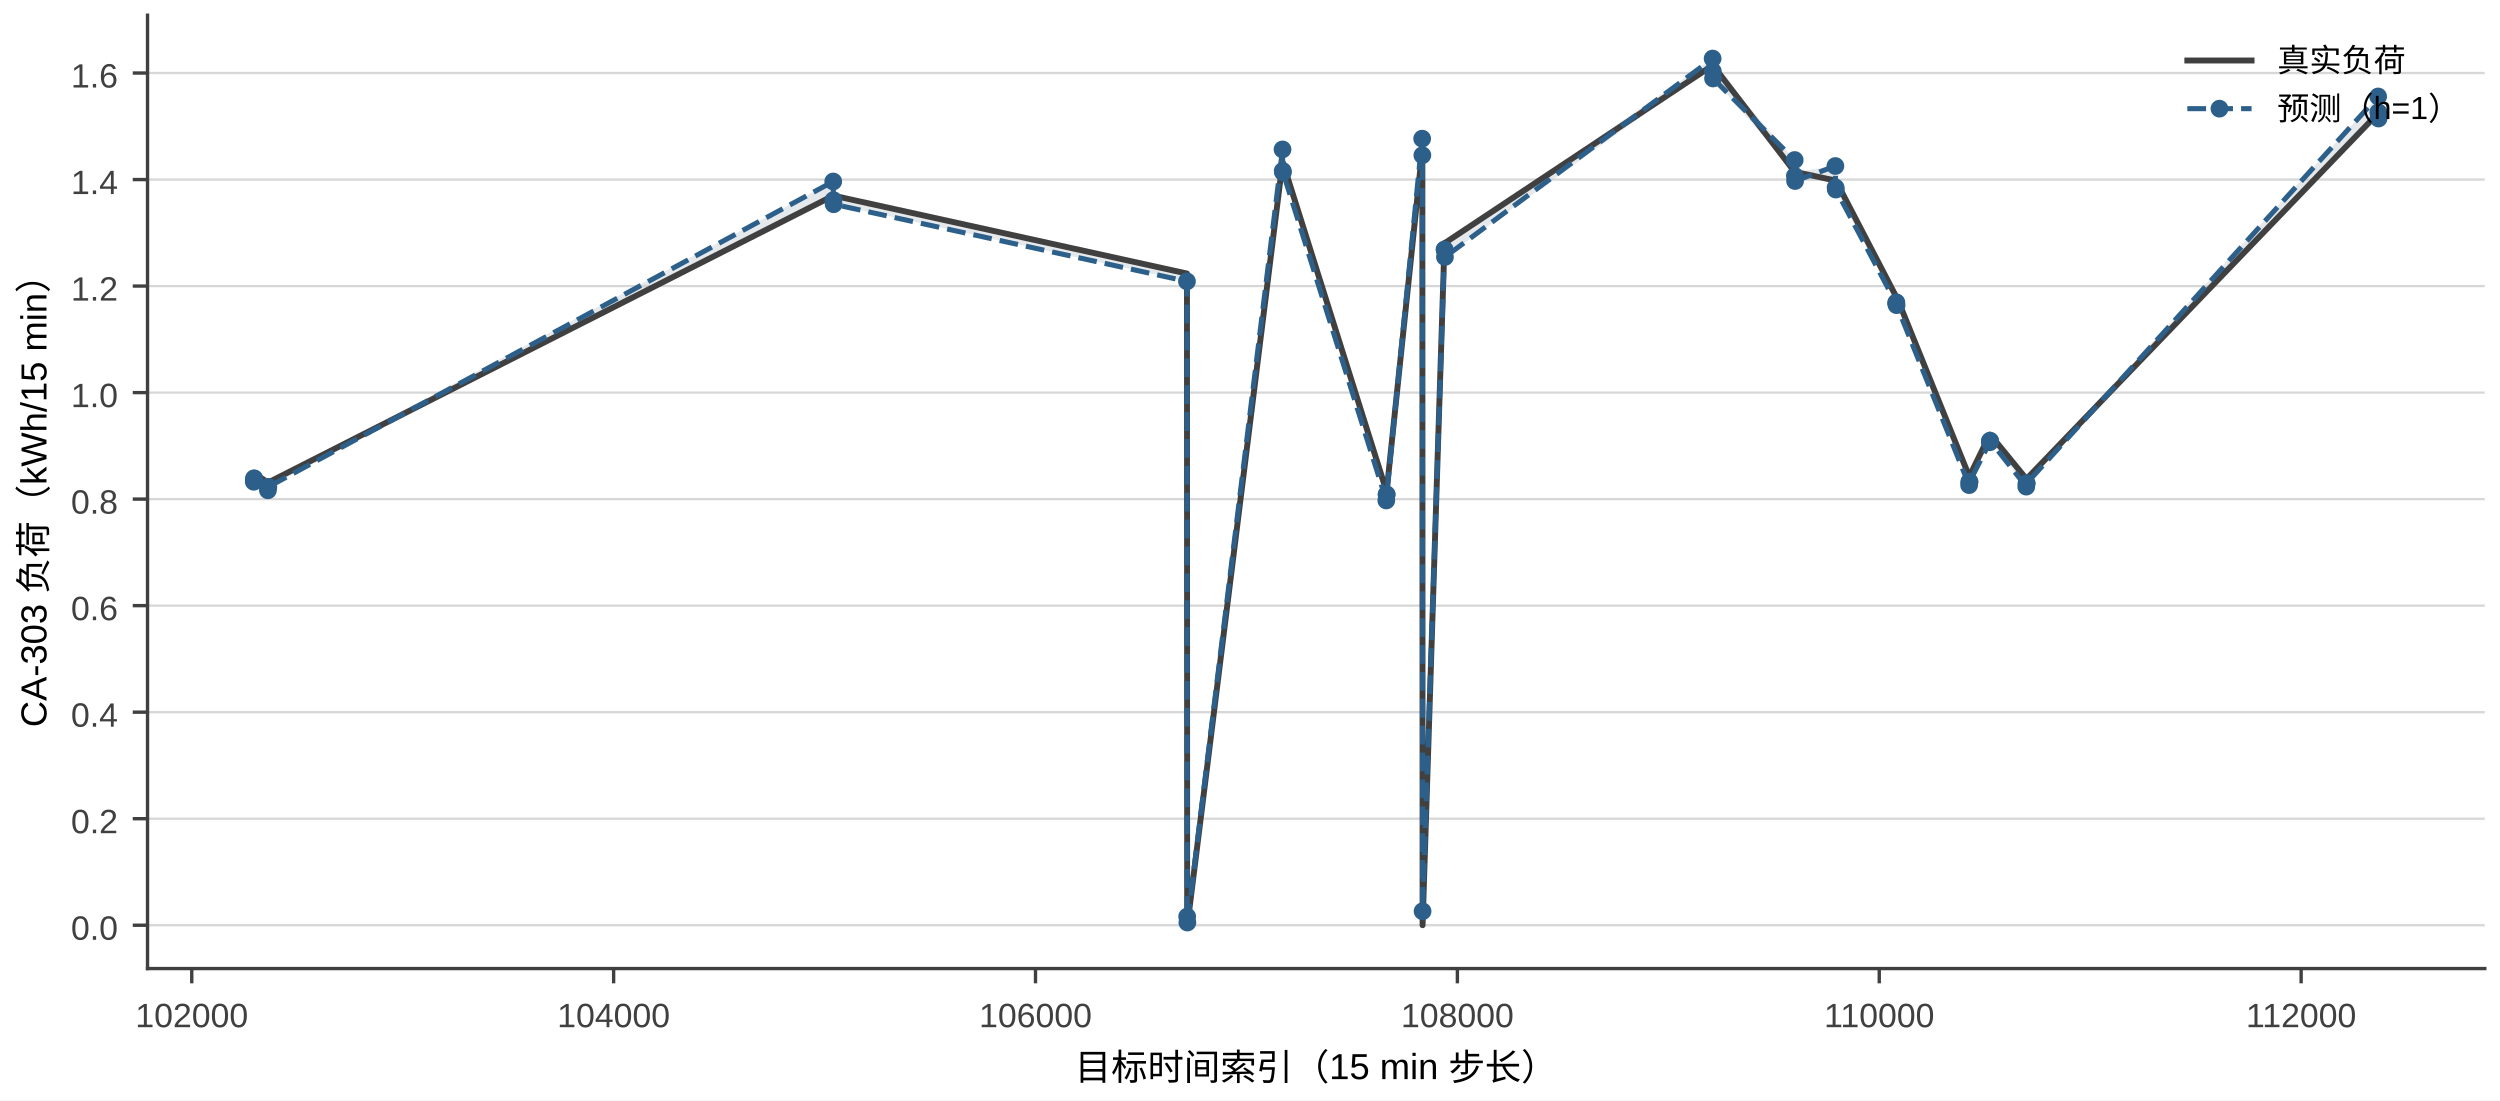
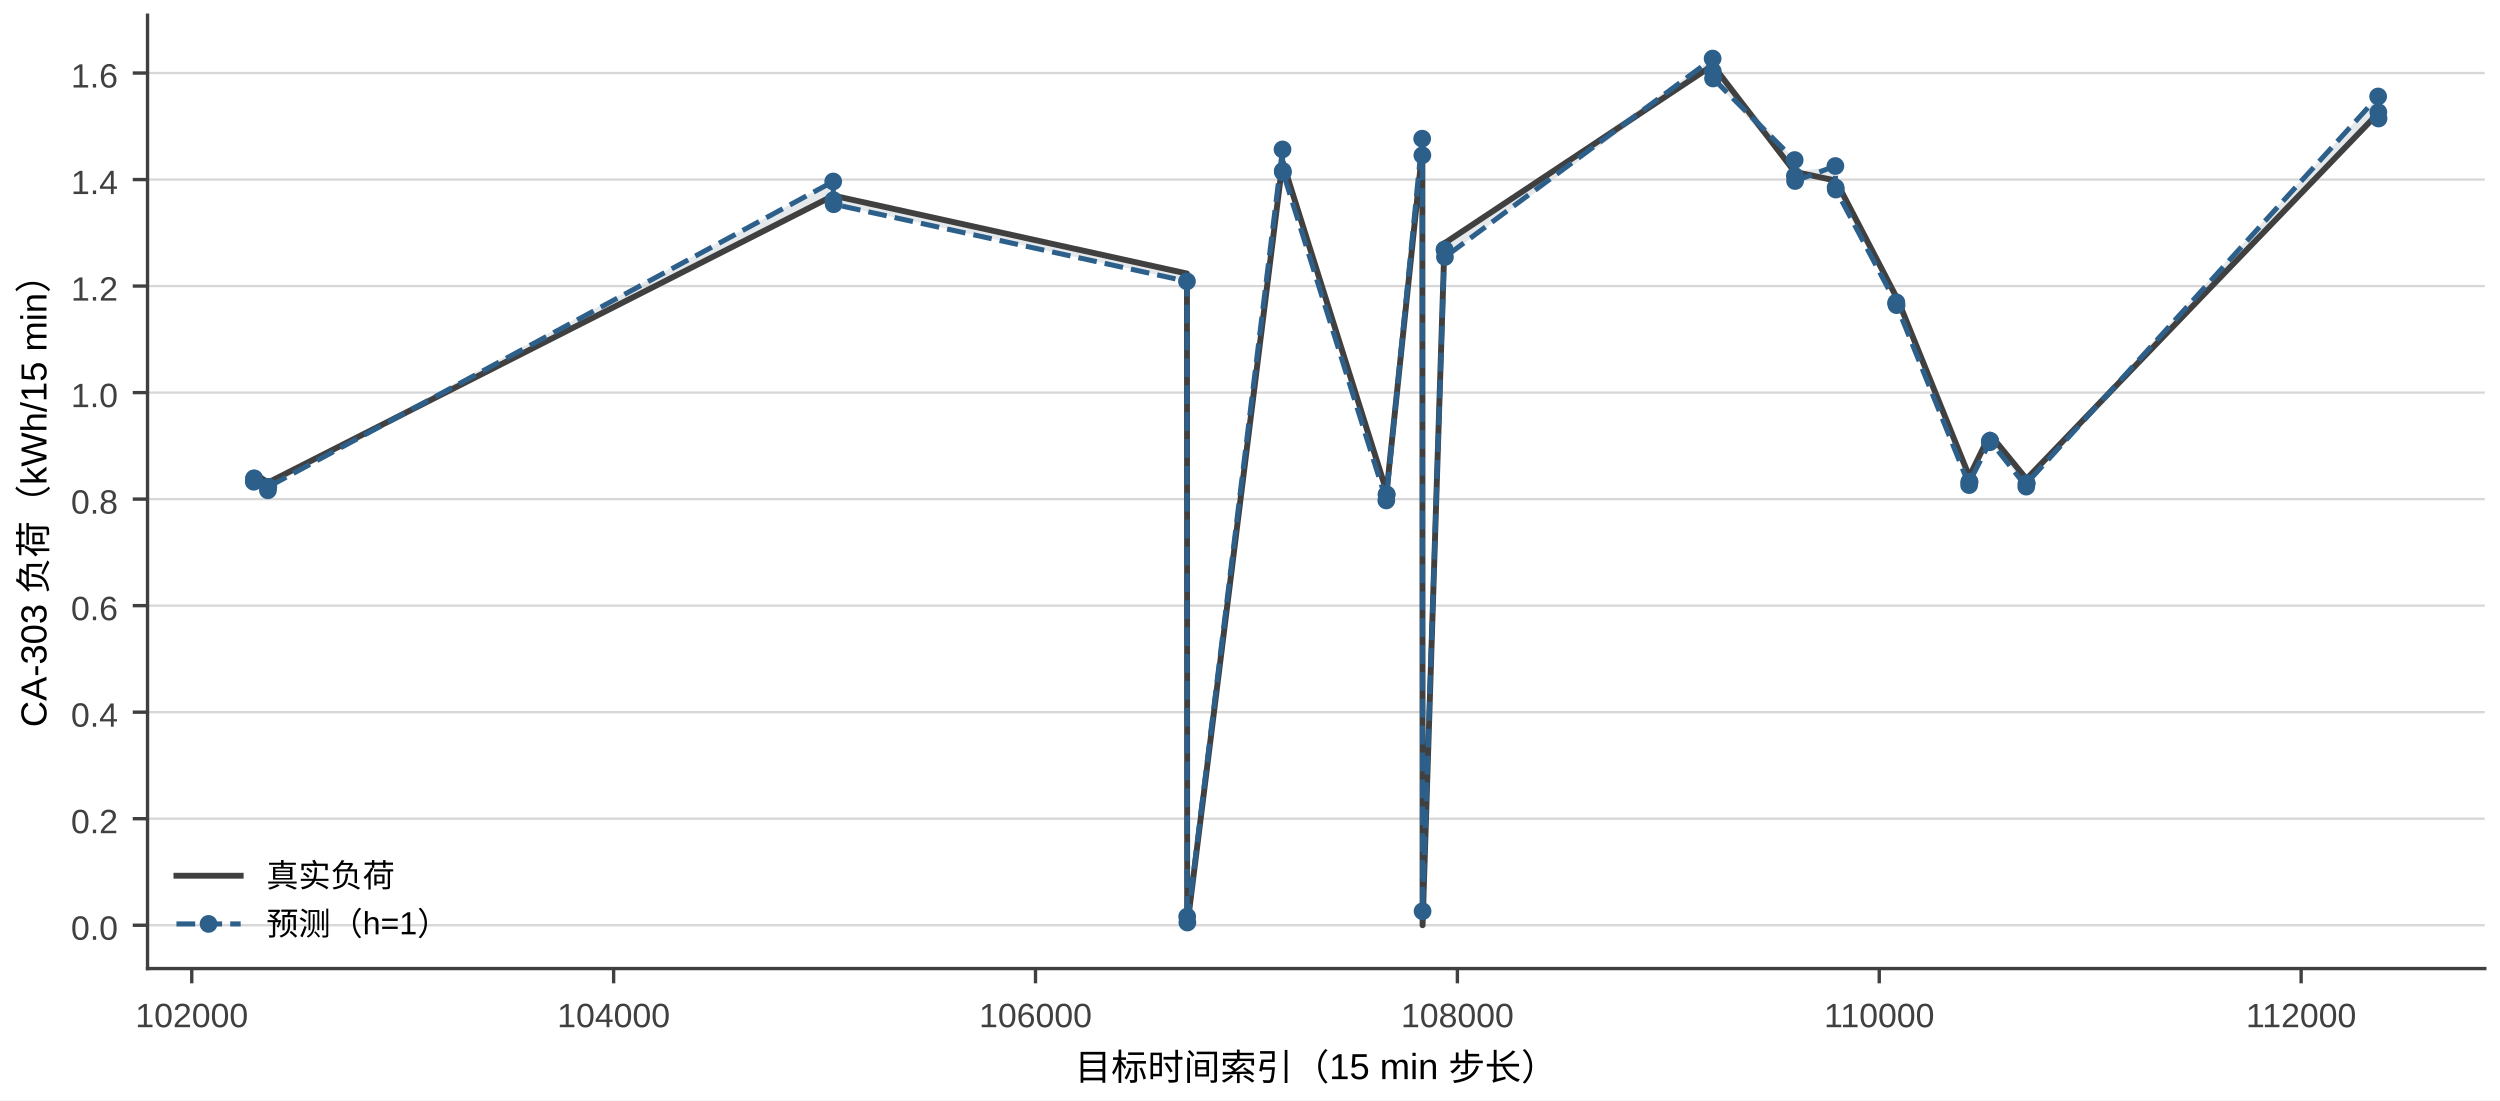
<svg xmlns="http://www.w3.org/2000/svg" xmlns:xlink="http://www.w3.org/1999/xlink" width="591.6pt" height="260.4pt" viewBox="0 0 591.6 260.4" version="1.1">
  <defs>
    <style type="text/css">*{stroke-linejoin: round; stroke-linecap: butt}</style>
  </defs>
  <g id="figure_1">
    <g id="patch_1">
      <path d="M 0 260.4  L 591.6 260.4  L 591.6 0  L 0 0  z " style="fill: #ffffff" />
    </g>
    <g id="axes_1">
      <g id="patch_2">
        <path d="M 34.913 229.2  L 588 229.2  L 588 3.6  L 34.913 3.6  z " style="fill: #ffffff" />
      </g>
      <g id="FillBetweenPolyCollection_1">
        <defs>
-           <path id="mf6bb26ad68" d="M 60.053 -148.361  L 60.053 -146.394  L 60.103 -147.151  L 60.153 -147.201  L 63.397 -144.374  L 63.447 -145.158  L 63.497 -145.18  L 197.173 -214.089  L 197.223 -213.043  L 197.273 -212.069  L 280.882 -193.818  L 280.932 -41.455  L 280.982 -41.455  L 303.494 -221.904  L 303.544 -219.957  L 303.594 -219.64  L 328.053 -141.969  L 328.103 -143.375  L 328.153 -143.39  L 336.539 -224.551  L 336.589 -223.659  L 336.639 -41.455  L 341.83 -201.358  L 341.88 -201.275  L 341.93 -199.582  L 405.274 -244.931  L 405.324 -243.526  L 405.373 -241.826  L 424.691 -219.719  L 424.741 -218.766  L 424.791 -217.564  L 434.325 -217.676  L 434.375 -216.021  L 434.425 -215.54  L 448.701 -188.614  L 448.751 -188.858  L 448.801 -188.189  L 465.972 -145.604  L 466.022 -146.386  L 466.072 -146.373  L 470.864 -155.744  L 470.913 -156.102  L 470.963 -156.057  L 479.499 -145.243  L 479.549 -146.008  L 479.599 -146.031  L 562.759 -233.61  L 562.809 -233.61  L 562.859 -232.354  L 562.859 -233.61  L 562.859 -233.61  L 562.809 -233.853  L 562.759 -237.57  L 479.599 -147.109  L 479.549 -147.109  L 479.499 -147.109  L 470.963 -157.565  L 470.913 -157.565  L 470.864 -157.565  L 466.072 -147.741  L 466.022 -147.741  L 465.972 -147.741  L 448.801 -190.219  L 448.751 -190.219  L 448.701 -190.219  L 434.425 -217.676  L 434.375 -217.676  L 434.325 -221.112  L 424.791 -219.719  L 424.741 -219.719  L 424.691 -222.533  L 405.373 -244.931  L 405.324 -244.931  L 405.274 -246.545  L 341.93 -202.914  L 341.88 -202.914  L 341.83 -202.914  L 336.639 -44.759  L 336.589 -224.551  L 336.539 -227.584  L 328.153 -144.29  L 328.103 -144.29  L 328.053 -144.29  L 303.594 -221.904  L 303.544 -221.904  L 303.494 -225.039  L 280.982 -42.092  L 280.932 -43.506  L 280.882 -195.666  L 197.273 -214.089  L 197.223 -214.089  L 197.173 -217.451  L 63.497 -146.237  L 63.447 -146.237  L 63.397 -146.237  L 60.153 -148.361  L 60.103 -148.361  L 60.053 -148.361  z " />
+           <path id="mc96fd4f074" d="M 60.053 -148.361  L 60.053 -146.394  L 60.103 -147.151  L 60.153 -147.201  L 63.397 -144.374  L 63.447 -145.158  L 63.497 -145.18  L 197.173 -214.089  L 197.223 -213.043  L 197.273 -212.069  L 280.882 -193.818  L 280.932 -41.455  L 280.982 -41.455  L 303.494 -221.904  L 303.544 -219.957  L 303.594 -219.64  L 328.053 -141.969  L 328.103 -143.375  L 328.153 -143.39  L 336.539 -224.551  L 336.589 -223.659  L 336.639 -41.455  L 341.83 -201.358  L 341.88 -201.275  L 341.93 -199.582  L 405.274 -244.931  L 405.324 -243.526  L 405.373 -241.826  L 424.691 -219.719  L 424.741 -218.766  L 424.791 -217.564  L 434.325 -217.676  L 434.375 -216.021  L 434.425 -215.54  L 448.701 -188.614  L 448.751 -188.858  L 448.801 -188.189  L 465.972 -145.604  L 466.022 -146.386  L 466.072 -146.373  L 470.864 -155.744  L 470.913 -156.102  L 470.963 -156.057  L 479.499 -145.243  L 479.549 -146.008  L 479.599 -146.031  L 562.759 -233.61  L 562.809 -233.61  L 562.859 -232.354  L 562.859 -233.61  L 562.859 -233.61  L 562.809 -233.853  L 562.759 -237.57  L 479.599 -147.109  L 479.549 -147.109  L 479.499 -147.109  L 470.963 -157.565  L 470.913 -157.565  L 470.864 -157.565  L 466.072 -147.741  L 466.022 -147.741  L 465.972 -147.741  L 448.801 -190.219  L 448.751 -190.219  L 448.701 -190.219  L 434.425 -217.676  L 434.375 -217.676  L 434.325 -221.112  L 424.791 -219.719  L 424.741 -219.719  L 424.691 -222.533  L 405.373 -244.931  L 405.324 -244.931  L 405.274 -246.545  L 341.93 -202.914  L 341.88 -202.914  L 341.83 -202.914  L 336.639 -44.759  L 336.589 -224.551  L 336.539 -227.584  L 328.153 -144.29  L 328.103 -144.29  L 328.053 -144.29  L 303.594 -221.904  L 303.544 -221.904  L 303.494 -225.039  L 280.982 -42.092  L 280.932 -43.506  L 280.882 -195.666  L 197.273 -214.089  L 197.223 -214.089  L 197.173 -217.451  L 63.497 -146.237  L 63.447 -146.237  L 63.397 -146.237  L 60.153 -148.361  L 60.103 -148.361  L 60.053 -148.361  z " />
        </defs>
-         <g clip-path="url(#pbb7ece6776)">
-           <use xlink:href="#mf6bb26ad68" x="0" y="260.4" style="fill: #e6e9ec" />
+         <g clip-path="url(#pa74c8d5afb)">
+           <use xlink:href="#mc96fd4f074" x="0" y="260.4" style="fill: #e6e9ec" />
        </g>
      </g>
      <g id="matplotlib.axis_1">
        <g id="xtick_1">
          <g id="line2d_1">
            <defs>
-               <path id="mc9e883fb8c" d="M 0 0  L 0 3.5  " style="stroke: #404040; stroke-width: 0.8" />
+               <path id="m8058460476" d="M 0 0  L 0 3.5  " style="stroke: #404040; stroke-width: 0.8" />
            </defs>
            <g>
-               <use xlink:href="#mc9e883fb8c" x="45.377" y="229.2" style="fill: #404040; stroke: #404040; stroke-width: 0.8" />
+               <use xlink:href="#m8058460476" x="45.377" y="229.2" style="fill: #404040; stroke: #404040; stroke-width: 0.8" />
            </g>
          </g>
          <g id="text_1">
            <text style="font-size: 8px; font-family: 'PingFang SC', 'Arial', 'Helvetica', 'DejaVu Sans', sans-serif; text-anchor: middle; fill: #404040" x="45.377" y="243.08" transform="rotate(-0 45.37744 243.0795)">102000</text>
          </g>
        </g>
        <g id="xtick_2">
          <g id="line2d_2">
            <g>
-               <use xlink:href="#mc9e883fb8c" x="145.21" y="229.2" style="fill: #404040; stroke: #404040; stroke-width: 0.8" />
+               <use xlink:href="#m8058460476" x="145.21" y="229.2" style="fill: #404040; stroke: #404040; stroke-width: 0.8" />
            </g>
          </g>
          <g id="text_2">
            <text style="font-size: 8px; font-family: 'PingFang SC', 'Arial', 'Helvetica', 'DejaVu Sans', sans-serif; text-anchor: middle; fill: #404040" x="145.21" y="243.08" transform="rotate(-0 145.2099 243.0795)">104000</text>
          </g>
        </g>
        <g id="xtick_3">
          <g id="line2d_3">
            <g>
-               <use xlink:href="#mc9e883fb8c" x="245.042" y="229.2" style="fill: #404040; stroke: #404040; stroke-width: 0.8" />
+               <use xlink:href="#m8058460476" x="245.042" y="229.2" style="fill: #404040; stroke: #404040; stroke-width: 0.8" />
            </g>
          </g>
          <g id="text_3">
            <text style="font-size: 8px; font-family: 'PingFang SC', 'Arial', 'Helvetica', 'DejaVu Sans', sans-serif; text-anchor: middle; fill: #404040" x="245.042" y="243.08" transform="rotate(-0 245.0424 243.0795)">106000</text>
          </g>
        </g>
        <g id="xtick_4">
          <g id="line2d_4">
            <g>
-               <use xlink:href="#mc9e883fb8c" x="344.875" y="229.2" style="fill: #404040; stroke: #404040; stroke-width: 0.8" />
+               <use xlink:href="#m8058460476" x="344.875" y="229.2" style="fill: #404040; stroke: #404040; stroke-width: 0.8" />
            </g>
          </g>
          <g id="text_4">
            <text style="font-size: 8px; font-family: 'PingFang SC', 'Arial', 'Helvetica', 'DejaVu Sans', sans-serif; text-anchor: middle; fill: #404040" x="344.875" y="243.08" transform="rotate(-0 344.8749 243.0795)">108000</text>
          </g>
        </g>
        <g id="xtick_5">
          <g id="line2d_5">
            <g>
-               <use xlink:href="#mc9e883fb8c" x="444.707" y="229.2" style="fill: #404040; stroke: #404040; stroke-width: 0.8" />
+               <use xlink:href="#m8058460476" x="444.707" y="229.2" style="fill: #404040; stroke: #404040; stroke-width: 0.8" />
            </g>
          </g>
          <g id="text_5">
            <text style="font-size: 8px; font-family: 'PingFang SC', 'Arial', 'Helvetica', 'DejaVu Sans', sans-serif; text-anchor: middle; fill: #404040" x="444.707" y="243.08" transform="rotate(-0 444.7074 243.0795)">110000</text>
          </g>
        </g>
        <g id="xtick_6">
          <g id="line2d_6">
            <g>
-               <use xlink:href="#mc9e883fb8c" x="544.54" y="229.2" style="fill: #404040; stroke: #404040; stroke-width: 0.8" />
+               <use xlink:href="#m8058460476" x="544.54" y="229.2" style="fill: #404040; stroke: #404040; stroke-width: 0.8" />
            </g>
          </g>
          <g id="text_6">
            <text style="font-size: 8px; font-family: 'PingFang SC', 'Arial', 'Helvetica', 'DejaVu Sans', sans-serif; text-anchor: middle; fill: #404040" x="544.54" y="243.08" transform="rotate(-0 544.5399 243.0795)">112000</text>
          </g>
        </g>
        <g id="text_7">
          <text style="font-size: 8.6px; font-family: 'PingFang SC', 'Arial', 'Helvetica', 'DejaVu Sans', sans-serif; text-anchor: middle" x="311.456" y="255.596" transform="rotate(-0 311.456 255.5955)">目标时间索引（15 min 步长）</text>
        </g>
      </g>
      <g id="matplotlib.axis_2">
        <g id="ytick_1">
          <g id="line2d_7">
-             <path d="M 34.913 218.945  L 588 218.945  " clip-path="url(#pbb7ece6776)" style="fill: none; stroke: #c8c8c8; stroke-opacity: 0.72; stroke-width: 0.55; stroke-linecap: square" />
+             <path d="M 34.913 218.945  L 588 218.945  " clip-path="url(#pa74c8d5afb)" style="fill: none; stroke: #c8c8c8; stroke-opacity: 0.72; stroke-width: 0.55; stroke-linecap: square" />
          </g>
          <g id="line2d_8">
            <defs>
-               <path id="mbf281e4237" d="M 0 0  L -3.5 0  " style="stroke: #404040; stroke-width: 0.8" />
+               <path id="m466060579c" d="M 0 0  L -3.5 0  " style="stroke: #404040; stroke-width: 0.8" />
            </defs>
            <g>
-               <use xlink:href="#mbf281e4237" x="34.913" y="218.945" style="fill: #404040; stroke: #404040; stroke-width: 0.8" />
+               <use xlink:href="#m466060579c" x="34.913" y="218.945" style="fill: #404040; stroke: #404040; stroke-width: 0.8" />
            </g>
          </g>
          <g id="text_8">
            <text style="font-size: 8px; font-family: 'PingFang SC', 'Arial', 'Helvetica', 'DejaVu Sans', sans-serif; text-anchor: end; fill: #404040" x="27.913" y="222.385" transform="rotate(-0 27.9125 222.385)">0.0</text>
          </g>
        </g>
        <g id="ytick_2">
          <g id="line2d_9">
-             <path d="M 34.913 193.737  L 588 193.737  " clip-path="url(#pbb7ece6776)" style="fill: none; stroke: #c8c8c8; stroke-opacity: 0.72; stroke-width: 0.55; stroke-linecap: square" />
+             <path d="M 34.913 193.737  L 588 193.737  " clip-path="url(#pa74c8d5afb)" style="fill: none; stroke: #c8c8c8; stroke-opacity: 0.72; stroke-width: 0.55; stroke-linecap: square" />
          </g>
          <g id="line2d_10">
            <g>
-               <use xlink:href="#mbf281e4237" x="34.913" y="193.737" style="fill: #404040; stroke: #404040; stroke-width: 0.8" />
+               <use xlink:href="#m466060579c" x="34.913" y="193.737" style="fill: #404040; stroke: #404040; stroke-width: 0.8" />
            </g>
          </g>
          <g id="text_9">
            <text style="font-size: 8px; font-family: 'PingFang SC', 'Arial', 'Helvetica', 'DejaVu Sans', sans-serif; text-anchor: end; fill: #404040" x="27.913" y="197.177" transform="rotate(-0 27.9125 197.1767)">0.2</text>
          </g>
        </g>
        <g id="ytick_3">
          <g id="line2d_11">
-             <path d="M 34.913 168.528  L 588 168.528  " clip-path="url(#pbb7ece6776)" style="fill: none; stroke: #c8c8c8; stroke-opacity: 0.72; stroke-width: 0.55; stroke-linecap: square" />
+             <path d="M 34.913 168.528  L 588 168.528  " clip-path="url(#pa74c8d5afb)" style="fill: none; stroke: #c8c8c8; stroke-opacity: 0.72; stroke-width: 0.55; stroke-linecap: square" />
          </g>
          <g id="line2d_12">
            <g>
-               <use xlink:href="#mbf281e4237" x="34.913" y="168.528" style="fill: #404040; stroke: #404040; stroke-width: 0.8" />
+               <use xlink:href="#m466060579c" x="34.913" y="168.528" style="fill: #404040; stroke: #404040; stroke-width: 0.8" />
            </g>
          </g>
          <g id="text_10">
            <text style="font-size: 8px; font-family: 'PingFang SC', 'Arial', 'Helvetica', 'DejaVu Sans', sans-serif; text-anchor: end; fill: #404040" x="27.913" y="171.968" transform="rotate(-0 27.9125 171.9684)">0.4</text>
          </g>
        </g>
        <g id="ytick_4">
          <g id="line2d_13">
-             <path d="M 34.913 143.32  L 588 143.32  " clip-path="url(#pbb7ece6776)" style="fill: none; stroke: #c8c8c8; stroke-opacity: 0.72; stroke-width: 0.55; stroke-linecap: square" />
+             <path d="M 34.913 143.32  L 588 143.32  " clip-path="url(#pa74c8d5afb)" style="fill: none; stroke: #c8c8c8; stroke-opacity: 0.72; stroke-width: 0.55; stroke-linecap: square" />
          </g>
          <g id="line2d_14">
            <g>
-               <use xlink:href="#mbf281e4237" x="34.913" y="143.32" style="fill: #404040; stroke: #404040; stroke-width: 0.8" />
+               <use xlink:href="#m466060579c" x="34.913" y="143.32" style="fill: #404040; stroke: #404040; stroke-width: 0.8" />
            </g>
          </g>
          <g id="text_11">
            <text style="font-size: 8px; font-family: 'PingFang SC', 'Arial', 'Helvetica', 'DejaVu Sans', sans-serif; text-anchor: end; fill: #404040" x="27.913" y="146.76" transform="rotate(-0 27.9125 146.7601)">0.6</text>
          </g>
        </g>
        <g id="ytick_5">
          <g id="line2d_15">
-             <path d="M 34.913 118.112  L 588 118.112  " clip-path="url(#pbb7ece6776)" style="fill: none; stroke: #c8c8c8; stroke-opacity: 0.72; stroke-width: 0.55; stroke-linecap: square" />
+             <path d="M 34.913 118.112  L 588 118.112  " clip-path="url(#pa74c8d5afb)" style="fill: none; stroke: #c8c8c8; stroke-opacity: 0.72; stroke-width: 0.55; stroke-linecap: square" />
          </g>
          <g id="line2d_16">
            <g>
-               <use xlink:href="#mbf281e4237" x="34.913" y="118.112" style="fill: #404040; stroke: #404040; stroke-width: 0.8" />
+               <use xlink:href="#m466060579c" x="34.913" y="118.112" style="fill: #404040; stroke: #404040; stroke-width: 0.8" />
            </g>
          </g>
          <g id="text_12">
            <text style="font-size: 8px; font-family: 'PingFang SC', 'Arial', 'Helvetica', 'DejaVu Sans', sans-serif; text-anchor: end; fill: #404040" x="27.913" y="121.552" transform="rotate(-0 27.9125 121.5518)">0.8</text>
          </g>
        </g>
        <g id="ytick_6">
          <g id="line2d_17">
-             <path d="M 34.913 92.904  L 588 92.904  " clip-path="url(#pbb7ece6776)" style="fill: none; stroke: #c8c8c8; stroke-opacity: 0.72; stroke-width: 0.55; stroke-linecap: square" />
+             <path d="M 34.913 92.904  L 588 92.904  " clip-path="url(#pa74c8d5afb)" style="fill: none; stroke: #c8c8c8; stroke-opacity: 0.72; stroke-width: 0.55; stroke-linecap: square" />
          </g>
          <g id="line2d_18">
            <g>
-               <use xlink:href="#mbf281e4237" x="34.913" y="92.904" style="fill: #404040; stroke: #404040; stroke-width: 0.8" />
+               <use xlink:href="#m466060579c" x="34.913" y="92.904" style="fill: #404040; stroke: #404040; stroke-width: 0.8" />
            </g>
          </g>
          <g id="text_13">
            <text style="font-size: 8px; font-family: 'PingFang SC', 'Arial', 'Helvetica', 'DejaVu Sans', sans-serif; text-anchor: end; fill: #404040" x="27.913" y="96.344" transform="rotate(-0 27.9125 96.34355)">1.0</text>
          </g>
        </g>
        <g id="ytick_7">
          <g id="line2d_19">
-             <path d="M 34.913 67.695  L 588 67.695  " clip-path="url(#pbb7ece6776)" style="fill: none; stroke: #c8c8c8; stroke-opacity: 0.72; stroke-width: 0.55; stroke-linecap: square" />
+             <path d="M 34.913 67.695  L 588 67.695  " clip-path="url(#pa74c8d5afb)" style="fill: none; stroke: #c8c8c8; stroke-opacity: 0.72; stroke-width: 0.55; stroke-linecap: square" />
          </g>
          <g id="line2d_20">
            <g>
-               <use xlink:href="#mbf281e4237" x="34.913" y="67.695" style="fill: #404040; stroke: #404040; stroke-width: 0.8" />
+               <use xlink:href="#m466060579c" x="34.913" y="67.695" style="fill: #404040; stroke: #404040; stroke-width: 0.8" />
            </g>
          </g>
          <g id="text_14">
            <text style="font-size: 8px; font-family: 'PingFang SC', 'Arial', 'Helvetica', 'DejaVu Sans', sans-serif; text-anchor: end; fill: #404040" x="27.913" y="71.135" transform="rotate(-0 27.9125 71.13527)">1.2</text>
          </g>
        </g>
        <g id="ytick_8">
          <g id="line2d_21">
-             <path d="M 34.913 42.487  L 588 42.487  " clip-path="url(#pbb7ece6776)" style="fill: none; stroke: #c8c8c8; stroke-opacity: 0.72; stroke-width: 0.55; stroke-linecap: square" />
+             <path d="M 34.913 42.487  L 588 42.487  " clip-path="url(#pa74c8d5afb)" style="fill: none; stroke: #c8c8c8; stroke-opacity: 0.72; stroke-width: 0.55; stroke-linecap: square" />
          </g>
          <g id="line2d_22">
            <g>
-               <use xlink:href="#mbf281e4237" x="34.913" y="42.487" style="fill: #404040; stroke: #404040; stroke-width: 0.8" />
+               <use xlink:href="#m466060579c" x="34.913" y="42.487" style="fill: #404040; stroke: #404040; stroke-width: 0.8" />
            </g>
          </g>
          <g id="text_15">
            <text style="font-size: 8px; font-family: 'PingFang SC', 'Arial', 'Helvetica', 'DejaVu Sans', sans-serif; text-anchor: end; fill: #404040" x="27.913" y="45.927" transform="rotate(-0 27.9125 45.92698)">1.4</text>
          </g>
        </g>
        <g id="ytick_9">
          <g id="line2d_23">
-             <path d="M 34.913 17.279  L 588 17.279  " clip-path="url(#pbb7ece6776)" style="fill: none; stroke: #c8c8c8; stroke-opacity: 0.72; stroke-width: 0.55; stroke-linecap: square" />
+             <path d="M 34.913 17.279  L 588 17.279  " clip-path="url(#pa74c8d5afb)" style="fill: none; stroke: #c8c8c8; stroke-opacity: 0.72; stroke-width: 0.55; stroke-linecap: square" />
          </g>
          <g id="line2d_24">
            <g>
-               <use xlink:href="#mbf281e4237" x="34.913" y="17.279" style="fill: #404040; stroke: #404040; stroke-width: 0.8" />
+               <use xlink:href="#m466060579c" x="34.913" y="17.279" style="fill: #404040; stroke: #404040; stroke-width: 0.8" />
            </g>
          </g>
          <g id="text_16">
            <text style="font-size: 8px; font-family: 'PingFang SC', 'Arial', 'Helvetica', 'DejaVu Sans', sans-serif; text-anchor: end; fill: #404040" x="27.913" y="20.719" transform="rotate(-0 27.9125 20.71869)">1.6</text>
          </g>
        </g>
        <g id="text_17">
          <text style="font-size: 8.6px; font-family: 'PingFang SC', 'Arial', 'Helvetica', 'DejaVu Sans', sans-serif; text-anchor: middle" x="10.996" y="116.4" transform="rotate(-90 10.996 116.3998)">CA-303 负荷（kWh/15 min）</text>
        </g>
      </g>
      <g id="patch_3">
        <path d="M 34.913 229.2  L 34.913 3.6  " style="fill: none; stroke: #404040; stroke-width: 0.8; stroke-linejoin: miter; stroke-linecap: square" />
      </g>
      <g id="patch_4">
        <path d="M 34.913 229.2  L 588 229.2  " style="fill: none; stroke: #404040; stroke-width: 0.8; stroke-linejoin: miter; stroke-linecap: square" />
      </g>
      <g id="line2d_25">
-         <path d="M 60.053 112.039  L 60.103 112.039  L 60.153 112.039  L 63.397 114.163  L 63.447 114.163  L 63.497 114.163  L 197.173 46.31  L 197.223 46.31  L 197.273 46.31  L 280.882 64.733  L 280.932 218.945  L 280.982 218.945  L 303.494 38.496  L 303.544 38.496  L 303.594 38.496  L 328.053 116.11  L 328.103 116.11  L 328.153 116.11  L 336.539 35.849  L 336.589 35.849  L 336.639 218.945  L 341.83 57.486  L 341.88 57.486  L 341.93 57.486  L 405.274 15.469  L 405.324 15.469  L 405.373 15.469  L 424.691 40.68  L 424.741 40.68  L 424.791 40.68  L 434.325 42.723  L 434.375 42.723  L 434.425 42.723  L 448.701 70.18  L 448.751 70.18  L 448.801 70.18  L 465.972 112.658  L 466.022 112.658  L 466.072 112.658  L 470.864 102.834  L 470.913 102.834  L 470.963 102.834  L 479.499 113.291  L 479.549 113.291  L 479.599 113.291  L 562.759 26.79  L 562.809 26.79  L 562.859 26.79  " clip-path="url(#pbb7ece6776)" style="fill: none; stroke: #404040; stroke-width: 1.4; stroke-linecap: square" />
+         <path d="M 60.053 112.039  L 60.103 112.039  L 60.153 112.039  L 63.397 114.163  L 63.447 114.163  L 63.497 114.163  L 197.173 46.31  L 197.223 46.31  L 197.273 46.31  L 280.882 64.733  L 280.932 218.945  L 280.982 218.945  L 303.494 38.496  L 303.544 38.496  L 303.594 38.496  L 328.053 116.11  L 328.103 116.11  L 328.153 116.11  L 336.539 35.849  L 336.589 35.849  L 336.639 218.945  L 341.83 57.486  L 341.88 57.486  L 341.93 57.486  L 405.274 15.469  L 405.324 15.469  L 405.373 15.469  L 424.691 40.68  L 424.741 40.68  L 424.791 40.68  L 434.325 42.723  L 434.375 42.723  L 434.425 42.723  L 448.701 70.18  L 448.751 70.18  L 448.801 70.18  L 465.972 112.658  L 466.022 112.658  L 466.072 112.658  L 470.864 102.834  L 470.913 102.834  L 470.963 102.834  L 479.499 113.291  L 479.549 113.291  L 479.599 113.291  L 562.759 26.79  L 562.809 26.79  L 562.859 26.79  " clip-path="url(#pa74c8d5afb)" style="fill: none; stroke: #404040; stroke-width: 1.4; stroke-linecap: square" />
      </g>
      <g id="line2d_26">
-         <path d="M 60.053 114.005  L 60.103 113.249  L 60.153 113.199  L 63.397 116.026  L 63.447 115.242  L 63.497 115.219  L 197.173 42.949  L 197.223 47.356  L 197.273 48.33  L 280.882 66.582  L 280.932 216.894  L 280.982 218.308  L 303.494 35.361  L 303.544 40.443  L 303.594 40.759  L 328.053 118.431  L 328.103 117.025  L 328.153 117.009  L 336.539 32.816  L 336.589 36.74  L 336.639 215.641  L 341.83 59.042  L 341.88 59.124  L 341.93 60.818  L 405.274 13.855  L 405.324 16.874  L 405.373 18.573  L 424.691 37.867  L 424.741 41.633  L 424.791 42.836  L 434.325 39.288  L 434.375 44.379  L 434.425 44.859  L 448.701 71.786  L 448.751 71.541  L 448.801 72.211  L 465.972 114.796  L 466.022 114.014  L 466.072 114.027  L 470.864 104.655  L 470.913 104.298  L 470.963 104.342  L 479.499 115.157  L 479.549 114.391  L 479.599 114.369  L 562.759 22.829  L 562.809 26.547  L 562.859 28.046  " clip-path="url(#pbb7ece6776)" style="fill: none; stroke-dasharray: 4.44,1.92; stroke-dashoffset: 0; stroke: #2c5f8a; stroke-width: 1.2" />
+         <path d="M 60.053 114.005  L 60.103 113.249  L 60.153 113.199  L 63.397 116.026  L 63.447 115.242  L 63.497 115.219  L 197.173 42.949  L 197.223 47.356  L 197.273 48.33  L 280.882 66.582  L 280.932 216.894  L 280.982 218.308  L 303.494 35.361  L 303.544 40.443  L 303.594 40.759  L 328.053 118.431  L 328.103 117.025  L 328.153 117.009  L 336.539 32.816  L 336.589 36.74  L 336.639 215.641  L 341.83 59.042  L 341.88 59.124  L 341.93 60.818  L 405.274 13.855  L 405.324 16.874  L 405.373 18.573  L 424.691 37.867  L 424.741 41.633  L 424.791 42.836  L 434.325 39.288  L 434.375 44.379  L 434.425 44.859  L 448.701 71.786  L 448.751 71.541  L 448.801 72.211  L 465.972 114.796  L 466.022 114.014  L 466.072 114.027  L 470.864 104.655  L 470.913 104.298  L 470.963 104.342  L 479.499 115.157  L 479.549 114.391  L 479.599 114.369  L 562.759 22.829  L 562.809 26.547  L 562.859 28.046  " clip-path="url(#pa74c8d5afb)" style="fill: none; stroke-dasharray: 4.44,1.92; stroke-dashoffset: 0; stroke: #2c5f8a; stroke-width: 1.2" />
        <defs>
-           <path id="mb17e6771cb" d="M 0 1.6  C 0.424 1.6 0.831 1.431 1.131 1.131  C 1.431 0.831 1.6 0.424 1.6 0  C 1.6 -0.424 1.431 -0.831 1.131 -1.131  C 0.831 -1.431 0.424 -1.6 0 -1.6  C -0.424 -1.6 -0.831 -1.431 -1.131 -1.131  C -1.431 -0.831 -1.6 -0.424 -1.6 0  C -1.6 0.424 -1.431 0.831 -1.131 1.131  C -0.831 1.431 -0.424 1.6 0 1.6  z " style="stroke: #2c5f8a" />
+           <path id="mb2d5804a9c" d="M 0 1.6  C 0.424 1.6 0.831 1.431 1.131 1.131  C 1.431 0.831 1.6 0.424 1.6 0  C 1.6 -0.424 1.431 -0.831 1.131 -1.131  C 0.831 -1.431 0.424 -1.6 0 -1.6  C -0.424 -1.6 -0.831 -1.431 -1.131 -1.131  C -1.431 -0.831 -1.6 -0.424 -1.6 0  C -1.6 0.424 -1.431 0.831 -1.131 1.131  C -0.831 1.431 -0.424 1.6 0 1.6  z " style="stroke: #2c5f8a" />
        </defs>
-         <g clip-path="url(#pbb7ece6776)">
-           <use xlink:href="#mb17e6771cb" x="60.053" y="114.005" style="fill: #2c5f8a; stroke: #2c5f8a" />
-           <use xlink:href="#mb17e6771cb" x="60.103" y="113.249" style="fill: #2c5f8a; stroke: #2c5f8a" />
-           <use xlink:href="#mb17e6771cb" x="60.153" y="113.199" style="fill: #2c5f8a; stroke: #2c5f8a" />
-           <use xlink:href="#mb17e6771cb" x="63.397" y="116.026" style="fill: #2c5f8a; stroke: #2c5f8a" />
-           <use xlink:href="#mb17e6771cb" x="63.447" y="115.242" style="fill: #2c5f8a; stroke: #2c5f8a" />
-           <use xlink:href="#mb17e6771cb" x="63.497" y="115.219" style="fill: #2c5f8a; stroke: #2c5f8a" />
-           <use xlink:href="#mb17e6771cb" x="197.173" y="42.949" style="fill: #2c5f8a; stroke: #2c5f8a" />
-           <use xlink:href="#mb17e6771cb" x="197.223" y="47.356" style="fill: #2c5f8a; stroke: #2c5f8a" />
-           <use xlink:href="#mb17e6771cb" x="197.273" y="48.33" style="fill: #2c5f8a; stroke: #2c5f8a" />
-           <use xlink:href="#mb17e6771cb" x="280.882" y="66.582" style="fill: #2c5f8a; stroke: #2c5f8a" />
-           <use xlink:href="#mb17e6771cb" x="280.932" y="216.894" style="fill: #2c5f8a; stroke: #2c5f8a" />
-           <use xlink:href="#mb17e6771cb" x="280.982" y="218.308" style="fill: #2c5f8a; stroke: #2c5f8a" />
-           <use xlink:href="#mb17e6771cb" x="303.494" y="35.361" style="fill: #2c5f8a; stroke: #2c5f8a" />
-           <use xlink:href="#mb17e6771cb" x="303.544" y="40.443" style="fill: #2c5f8a; stroke: #2c5f8a" />
-           <use xlink:href="#mb17e6771cb" x="303.594" y="40.759" style="fill: #2c5f8a; stroke: #2c5f8a" />
-           <use xlink:href="#mb17e6771cb" x="328.053" y="118.431" style="fill: #2c5f8a; stroke: #2c5f8a" />
-           <use xlink:href="#mb17e6771cb" x="328.103" y="117.025" style="fill: #2c5f8a; stroke: #2c5f8a" />
-           <use xlink:href="#mb17e6771cb" x="328.153" y="117.009" style="fill: #2c5f8a; stroke: #2c5f8a" />
-           <use xlink:href="#mb17e6771cb" x="336.539" y="32.816" style="fill: #2c5f8a; stroke: #2c5f8a" />
-           <use xlink:href="#mb17e6771cb" x="336.589" y="36.74" style="fill: #2c5f8a; stroke: #2c5f8a" />
-           <use xlink:href="#mb17e6771cb" x="336.639" y="215.641" style="fill: #2c5f8a; stroke: #2c5f8a" />
-           <use xlink:href="#mb17e6771cb" x="341.83" y="59.042" style="fill: #2c5f8a; stroke: #2c5f8a" />
-           <use xlink:href="#mb17e6771cb" x="341.88" y="59.124" style="fill: #2c5f8a; stroke: #2c5f8a" />
-           <use xlink:href="#mb17e6771cb" x="341.93" y="60.818" style="fill: #2c5f8a; stroke: #2c5f8a" />
-           <use xlink:href="#mb17e6771cb" x="405.274" y="13.855" style="fill: #2c5f8a; stroke: #2c5f8a" />
-           <use xlink:href="#mb17e6771cb" x="405.324" y="16.874" style="fill: #2c5f8a; stroke: #2c5f8a" />
-           <use xlink:href="#mb17e6771cb" x="405.373" y="18.573" style="fill: #2c5f8a; stroke: #2c5f8a" />
-           <use xlink:href="#mb17e6771cb" x="424.691" y="37.867" style="fill: #2c5f8a; stroke: #2c5f8a" />
-           <use xlink:href="#mb17e6771cb" x="424.741" y="41.633" style="fill: #2c5f8a; stroke: #2c5f8a" />
-           <use xlink:href="#mb17e6771cb" x="424.791" y="42.836" style="fill: #2c5f8a; stroke: #2c5f8a" />
-           <use xlink:href="#mb17e6771cb" x="434.325" y="39.288" style="fill: #2c5f8a; stroke: #2c5f8a" />
-           <use xlink:href="#mb17e6771cb" x="434.375" y="44.379" style="fill: #2c5f8a; stroke: #2c5f8a" />
-           <use xlink:href="#mb17e6771cb" x="434.425" y="44.859" style="fill: #2c5f8a; stroke: #2c5f8a" />
-           <use xlink:href="#mb17e6771cb" x="448.701" y="71.786" style="fill: #2c5f8a; stroke: #2c5f8a" />
-           <use xlink:href="#mb17e6771cb" x="448.751" y="71.541" style="fill: #2c5f8a; stroke: #2c5f8a" />
-           <use xlink:href="#mb17e6771cb" x="448.801" y="72.211" style="fill: #2c5f8a; stroke: #2c5f8a" />
-           <use xlink:href="#mb17e6771cb" x="465.972" y="114.796" style="fill: #2c5f8a; stroke: #2c5f8a" />
-           <use xlink:href="#mb17e6771cb" x="466.022" y="114.014" style="fill: #2c5f8a; stroke: #2c5f8a" />
-           <use xlink:href="#mb17e6771cb" x="466.072" y="114.027" style="fill: #2c5f8a; stroke: #2c5f8a" />
-           <use xlink:href="#mb17e6771cb" x="470.864" y="104.655" style="fill: #2c5f8a; stroke: #2c5f8a" />
-           <use xlink:href="#mb17e6771cb" x="470.913" y="104.298" style="fill: #2c5f8a; stroke: #2c5f8a" />
-           <use xlink:href="#mb17e6771cb" x="470.963" y="104.342" style="fill: #2c5f8a; stroke: #2c5f8a" />
-           <use xlink:href="#mb17e6771cb" x="479.499" y="115.157" style="fill: #2c5f8a; stroke: #2c5f8a" />
-           <use xlink:href="#mb17e6771cb" x="479.549" y="114.391" style="fill: #2c5f8a; stroke: #2c5f8a" />
-           <use xlink:href="#mb17e6771cb" x="479.599" y="114.369" style="fill: #2c5f8a; stroke: #2c5f8a" />
-           <use xlink:href="#mb17e6771cb" x="562.759" y="22.829" style="fill: #2c5f8a; stroke: #2c5f8a" />
-           <use xlink:href="#mb17e6771cb" x="562.809" y="26.547" style="fill: #2c5f8a; stroke: #2c5f8a" />
-           <use xlink:href="#mb17e6771cb" x="562.859" y="28.046" style="fill: #2c5f8a; stroke: #2c5f8a" />
+         <g clip-path="url(#pa74c8d5afb)">
+           <use xlink:href="#mb2d5804a9c" x="60.053" y="114.005" style="fill: #2c5f8a; stroke: #2c5f8a" />
+           <use xlink:href="#mb2d5804a9c" x="60.103" y="113.249" style="fill: #2c5f8a; stroke: #2c5f8a" />
+           <use xlink:href="#mb2d5804a9c" x="60.153" y="113.199" style="fill: #2c5f8a; stroke: #2c5f8a" />
+           <use xlink:href="#mb2d5804a9c" x="63.397" y="116.026" style="fill: #2c5f8a; stroke: #2c5f8a" />
+           <use xlink:href="#mb2d5804a9c" x="63.447" y="115.242" style="fill: #2c5f8a; stroke: #2c5f8a" />
+           <use xlink:href="#mb2d5804a9c" x="63.497" y="115.219" style="fill: #2c5f8a; stroke: #2c5f8a" />
+           <use xlink:href="#mb2d5804a9c" x="197.173" y="42.949" style="fill: #2c5f8a; stroke: #2c5f8a" />
+           <use xlink:href="#mb2d5804a9c" x="197.223" y="47.356" style="fill: #2c5f8a; stroke: #2c5f8a" />
+           <use xlink:href="#mb2d5804a9c" x="197.273" y="48.33" style="fill: #2c5f8a; stroke: #2c5f8a" />
+           <use xlink:href="#mb2d5804a9c" x="280.882" y="66.582" style="fill: #2c5f8a; stroke: #2c5f8a" />
+           <use xlink:href="#mb2d5804a9c" x="280.932" y="216.894" style="fill: #2c5f8a; stroke: #2c5f8a" />
+           <use xlink:href="#mb2d5804a9c" x="280.982" y="218.308" style="fill: #2c5f8a; stroke: #2c5f8a" />
+           <use xlink:href="#mb2d5804a9c" x="303.494" y="35.361" style="fill: #2c5f8a; stroke: #2c5f8a" />
+           <use xlink:href="#mb2d5804a9c" x="303.544" y="40.443" style="fill: #2c5f8a; stroke: #2c5f8a" />
+           <use xlink:href="#mb2d5804a9c" x="303.594" y="40.759" style="fill: #2c5f8a; stroke: #2c5f8a" />
+           <use xlink:href="#mb2d5804a9c" x="328.053" y="118.431" style="fill: #2c5f8a; stroke: #2c5f8a" />
+           <use xlink:href="#mb2d5804a9c" x="328.103" y="117.025" style="fill: #2c5f8a; stroke: #2c5f8a" />
+           <use xlink:href="#mb2d5804a9c" x="328.153" y="117.009" style="fill: #2c5f8a; stroke: #2c5f8a" />
+           <use xlink:href="#mb2d5804a9c" x="336.539" y="32.816" style="fill: #2c5f8a; stroke: #2c5f8a" />
+           <use xlink:href="#mb2d5804a9c" x="336.589" y="36.74" style="fill: #2c5f8a; stroke: #2c5f8a" />
+           <use xlink:href="#mb2d5804a9c" x="336.639" y="215.641" style="fill: #2c5f8a; stroke: #2c5f8a" />
+           <use xlink:href="#mb2d5804a9c" x="341.83" y="59.042" style="fill: #2c5f8a; stroke: #2c5f8a" />
+           <use xlink:href="#mb2d5804a9c" x="341.88" y="59.124" style="fill: #2c5f8a; stroke: #2c5f8a" />
+           <use xlink:href="#mb2d5804a9c" x="341.93" y="60.818" style="fill: #2c5f8a; stroke: #2c5f8a" />
+           <use xlink:href="#mb2d5804a9c" x="405.274" y="13.855" style="fill: #2c5f8a; stroke: #2c5f8a" />
+           <use xlink:href="#mb2d5804a9c" x="405.324" y="16.874" style="fill: #2c5f8a; stroke: #2c5f8a" />
+           <use xlink:href="#mb2d5804a9c" x="405.373" y="18.573" style="fill: #2c5f8a; stroke: #2c5f8a" />
+           <use xlink:href="#mb2d5804a9c" x="424.691" y="37.867" style="fill: #2c5f8a; stroke: #2c5f8a" />
+           <use xlink:href="#mb2d5804a9c" x="424.741" y="41.633" style="fill: #2c5f8a; stroke: #2c5f8a" />
+           <use xlink:href="#mb2d5804a9c" x="424.791" y="42.836" style="fill: #2c5f8a; stroke: #2c5f8a" />
+           <use xlink:href="#mb2d5804a9c" x="434.325" y="39.288" style="fill: #2c5f8a; stroke: #2c5f8a" />
+           <use xlink:href="#mb2d5804a9c" x="434.375" y="44.379" style="fill: #2c5f8a; stroke: #2c5f8a" />
+           <use xlink:href="#mb2d5804a9c" x="434.425" y="44.859" style="fill: #2c5f8a; stroke: #2c5f8a" />
+           <use xlink:href="#mb2d5804a9c" x="448.701" y="71.786" style="fill: #2c5f8a; stroke: #2c5f8a" />
+           <use xlink:href="#mb2d5804a9c" x="448.751" y="71.541" style="fill: #2c5f8a; stroke: #2c5f8a" />
+           <use xlink:href="#mb2d5804a9c" x="448.801" y="72.211" style="fill: #2c5f8a; stroke: #2c5f8a" />
+           <use xlink:href="#mb2d5804a9c" x="465.972" y="114.796" style="fill: #2c5f8a; stroke: #2c5f8a" />
+           <use xlink:href="#mb2d5804a9c" x="466.022" y="114.014" style="fill: #2c5f8a; stroke: #2c5f8a" />
+           <use xlink:href="#mb2d5804a9c" x="466.072" y="114.027" style="fill: #2c5f8a; stroke: #2c5f8a" />
+           <use xlink:href="#mb2d5804a9c" x="470.864" y="104.655" style="fill: #2c5f8a; stroke: #2c5f8a" />
+           <use xlink:href="#mb2d5804a9c" x="470.913" y="104.298" style="fill: #2c5f8a; stroke: #2c5f8a" />
+           <use xlink:href="#mb2d5804a9c" x="470.963" y="104.342" style="fill: #2c5f8a; stroke: #2c5f8a" />
+           <use xlink:href="#mb2d5804a9c" x="479.499" y="115.157" style="fill: #2c5f8a; stroke: #2c5f8a" />
+           <use xlink:href="#mb2d5804a9c" x="479.549" y="114.391" style="fill: #2c5f8a; stroke: #2c5f8a" />
+           <use xlink:href="#mb2d5804a9c" x="479.599" y="114.369" style="fill: #2c5f8a; stroke: #2c5f8a" />
+           <use xlink:href="#mb2d5804a9c" x="562.759" y="22.829" style="fill: #2c5f8a; stroke: #2c5f8a" />
+           <use xlink:href="#mb2d5804a9c" x="562.809" y="26.547" style="fill: #2c5f8a; stroke: #2c5f8a" />
+           <use xlink:href="#mb2d5804a9c" x="562.859" y="28.046" style="fill: #2c5f8a; stroke: #2c5f8a" />
        </g>
      </g>
      <g id="legend_1">
        <g id="line2d_27">
-           <path d="M 517.609 14.316  L 525.209 14.316  L 532.809 14.316  " style="fill: none; stroke: #404040; stroke-width: 1.4; stroke-linecap: square" />
+           <path d="M 41.752 207.236  L 49.352 207.236  L 56.953 207.236  " style="fill: none; stroke: #404040; stroke-width: 1.4; stroke-linecap: square" />
        </g>
        <g id="text_18">
-           <text style="font-size: 7.6px; font-family: 'PingFang SC', 'Arial', 'Helvetica', 'DejaVu Sans', sans-serif; text-anchor: start" x="538.889" y="16.976" transform="rotate(-0 538.8893 16.976)">真实负荷</text>
+           <text style="font-size: 7.6px; font-family: 'PingFang SC', 'Arial', 'Helvetica', 'DejaVu Sans', sans-serif; text-anchor: start" x="63.032" y="209.896" transform="rotate(-0 63.0325 209.8955)">真实负荷</text>
        </g>
        <g id="line2d_28">
-           <path d="M 517.609 25.716  L 525.209 25.716  L 532.809 25.716  " style="fill: none; stroke-dasharray: 4.44,1.92; stroke-dashoffset: 0; stroke: #2c5f8a; stroke-width: 1.2" />
+           <path d="M 41.752 218.636  L 49.352 218.636  L 56.953 218.636  " style="fill: none; stroke-dasharray: 4.44,1.92; stroke-dashoffset: 0; stroke: #2c5f8a; stroke-width: 1.2" />
          <g>
-             <use xlink:href="#mb17e6771cb" x="525.209" y="25.716" style="fill: #2c5f8a; stroke: #2c5f8a" />
+             <use xlink:href="#mb2d5804a9c" x="49.352" y="218.636" style="fill: #2c5f8a; stroke: #2c5f8a" />
          </g>
        </g>
        <g id="text_19">
-           <text style="font-size: 7.6px; font-family: 'PingFang SC', 'Arial', 'Helvetica', 'DejaVu Sans', sans-serif; text-anchor: start" x="538.889" y="28.376" transform="rotate(-0 538.8893 28.376)">预测（h=1）</text>
+           <text style="font-size: 7.6px; font-family: 'PingFang SC', 'Arial', 'Helvetica', 'DejaVu Sans', sans-serif; text-anchor: start" x="63.032" y="221.296" transform="rotate(-0 63.0325 221.2955)">预测（h=1）</text>
        </g>
      </g>
    </g>
  </g>
  <defs>
-     <clipPath id="pbb7ece6776">
+     <clipPath id="pa74c8d5afb">
      <rect x="34.913" y="3.6" width="553.087" height="225.6" />
    </clipPath>
  </defs>
</svg>
